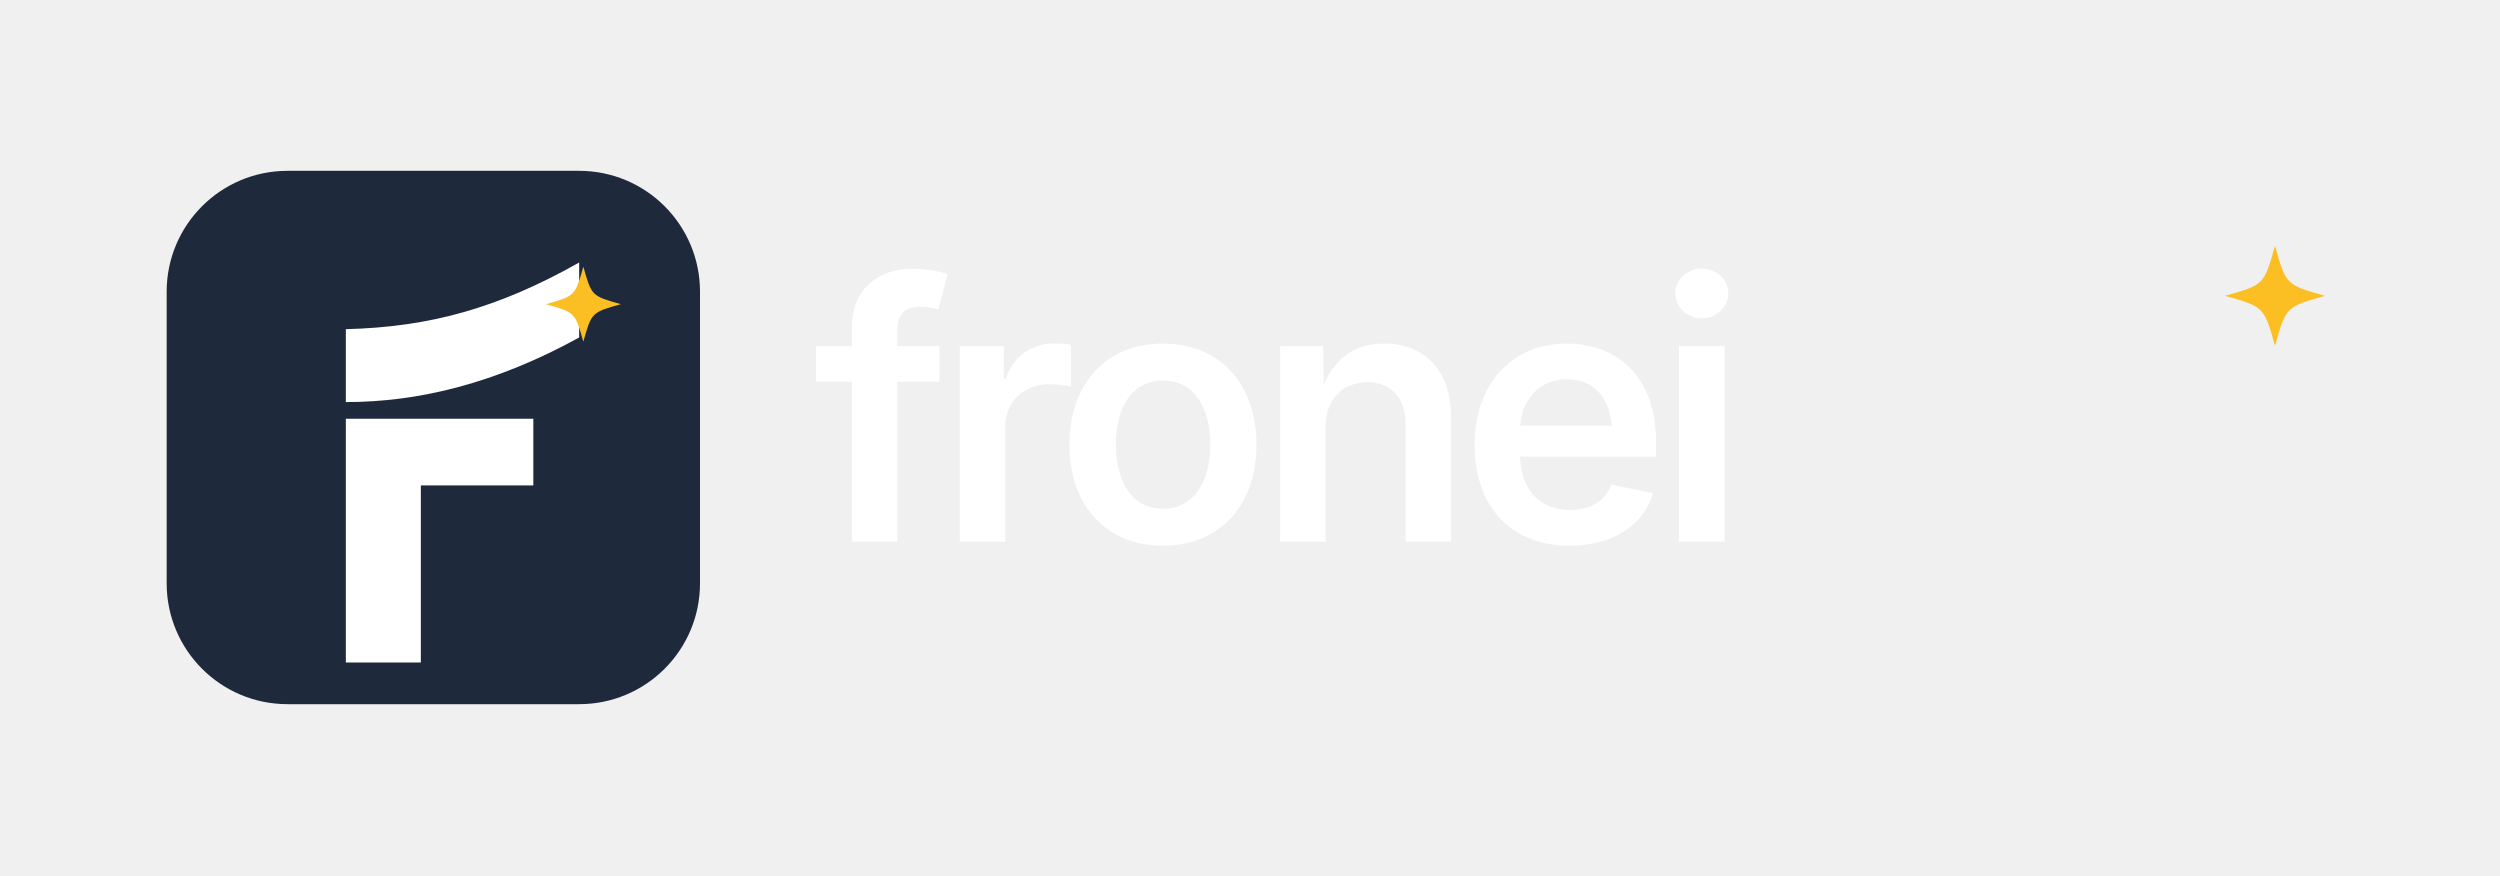
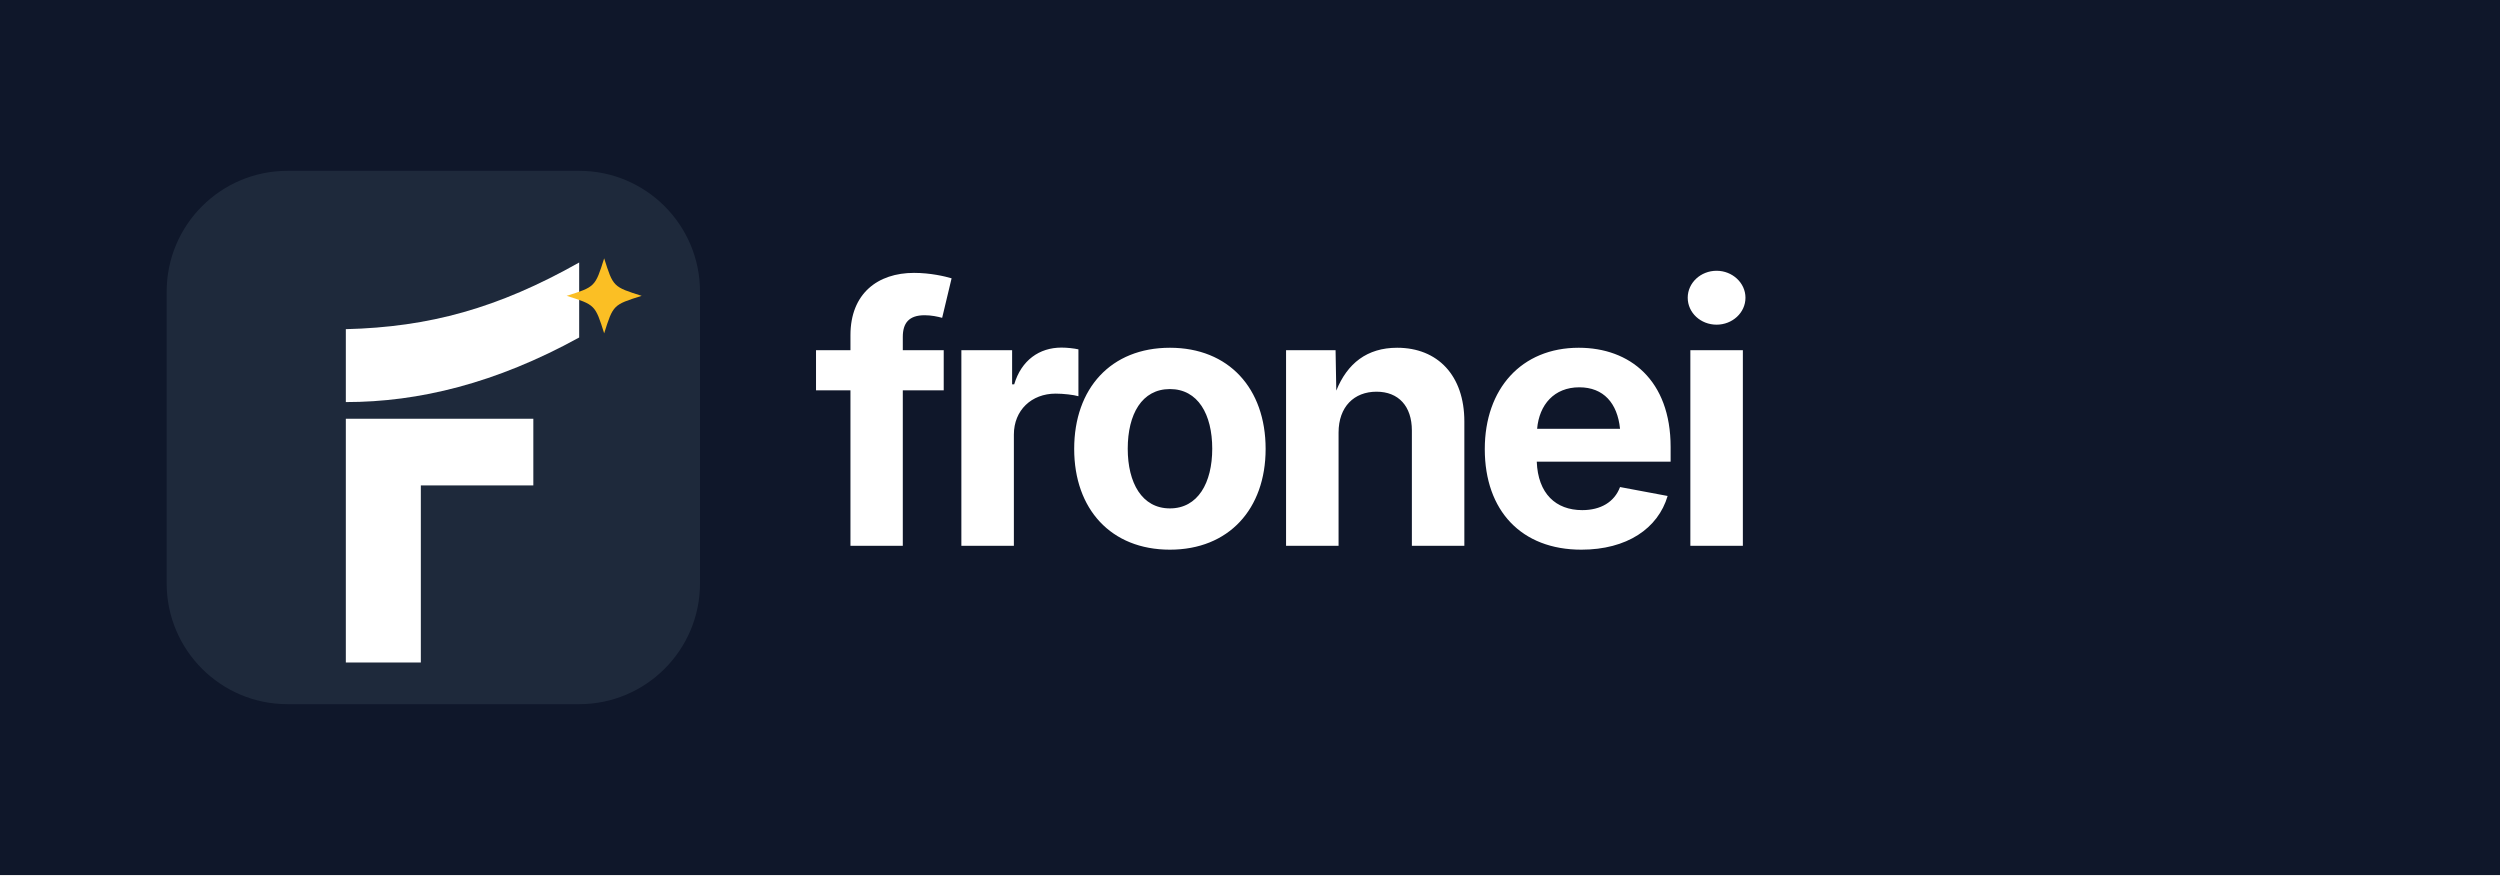
<svg xmlns="http://www.w3.org/2000/svg" width="1200" height="420" viewBox="0 0 1200 420" role="img" aria-label="Fronei primary logo dark">
  <defs>
    <style>
      .wordmark {
        font-family: Inter, Geist, ui-sans-serif, system-ui, -apple-system, BlinkMacSystemFont, "Segoe UI", sans-serif;
+         font-weight: 700;
+         letter-spacing: -0.045em;
+       }
+       .label {
+         font-family: Inter, Geist, ui-sans-serif, system-ui, -apple-system, BlinkMacSystemFont, "Segoe UI", sans-serif;
        font-weight: 600;
-         letter-spacing: -0.045em;
      }
    </style>
  </defs>
-   <rect width="1200" height="420" fill="none" />
+   <rect width="1200" height="420" fill="#0F172A" />
  <g transform="translate(80,82) scale(1.0)">
    <rect x="0" y="0" width="256" height="256" rx="58" fill="#1E293B" />
    <path d="M86 119 H176 V151 H122 V236 H86 Z" fill="#FFFFFF" />
    <path d="M86 76 C126 75 159 66 198 44 V80 C158 102 121 111 86 111 Z" fill="#FFFFFF" />
-     <path d="M200 46 C203.96 60.04 203.96 60.04 218 64              C203.96 67.96 203.96 67.96 200 82              C196.04 67.96 196.04 67.96 182 64              C196.04 60.04 196.04 60.04 200 46 Z" fill="#FBBF24" />
+     <path d="M210 42              C214.32 55.68 214.32 55.68 228 60              C214.32 64.32 214.32 64.32 210 78              C205.68 64.32 205.68 64.32 192 60              C205.68 55.68 205.68 55.68 210 42 Z" fill="#FBBF24" />
  </g>
-   <text x="390" y="260" class="wordmark" font-size="172" fill="#FFFFFF">fronei</text>
-   <path d="M1092 118 C1097.28 136.72 1097.28 136.72 1116 142              C1097.28 147.28 1097.28 147.28 1092 166              C1086.72 147.28 1086.72 147.28 1068 142              C1086.72 136.72 1086.72 136.72 1092 118 Z" fill="#FBBF24" />
+   <text x="390" y="262" class="wordmark" font-size="172" fill="#FFFFFF">fronei</text>
</svg>
